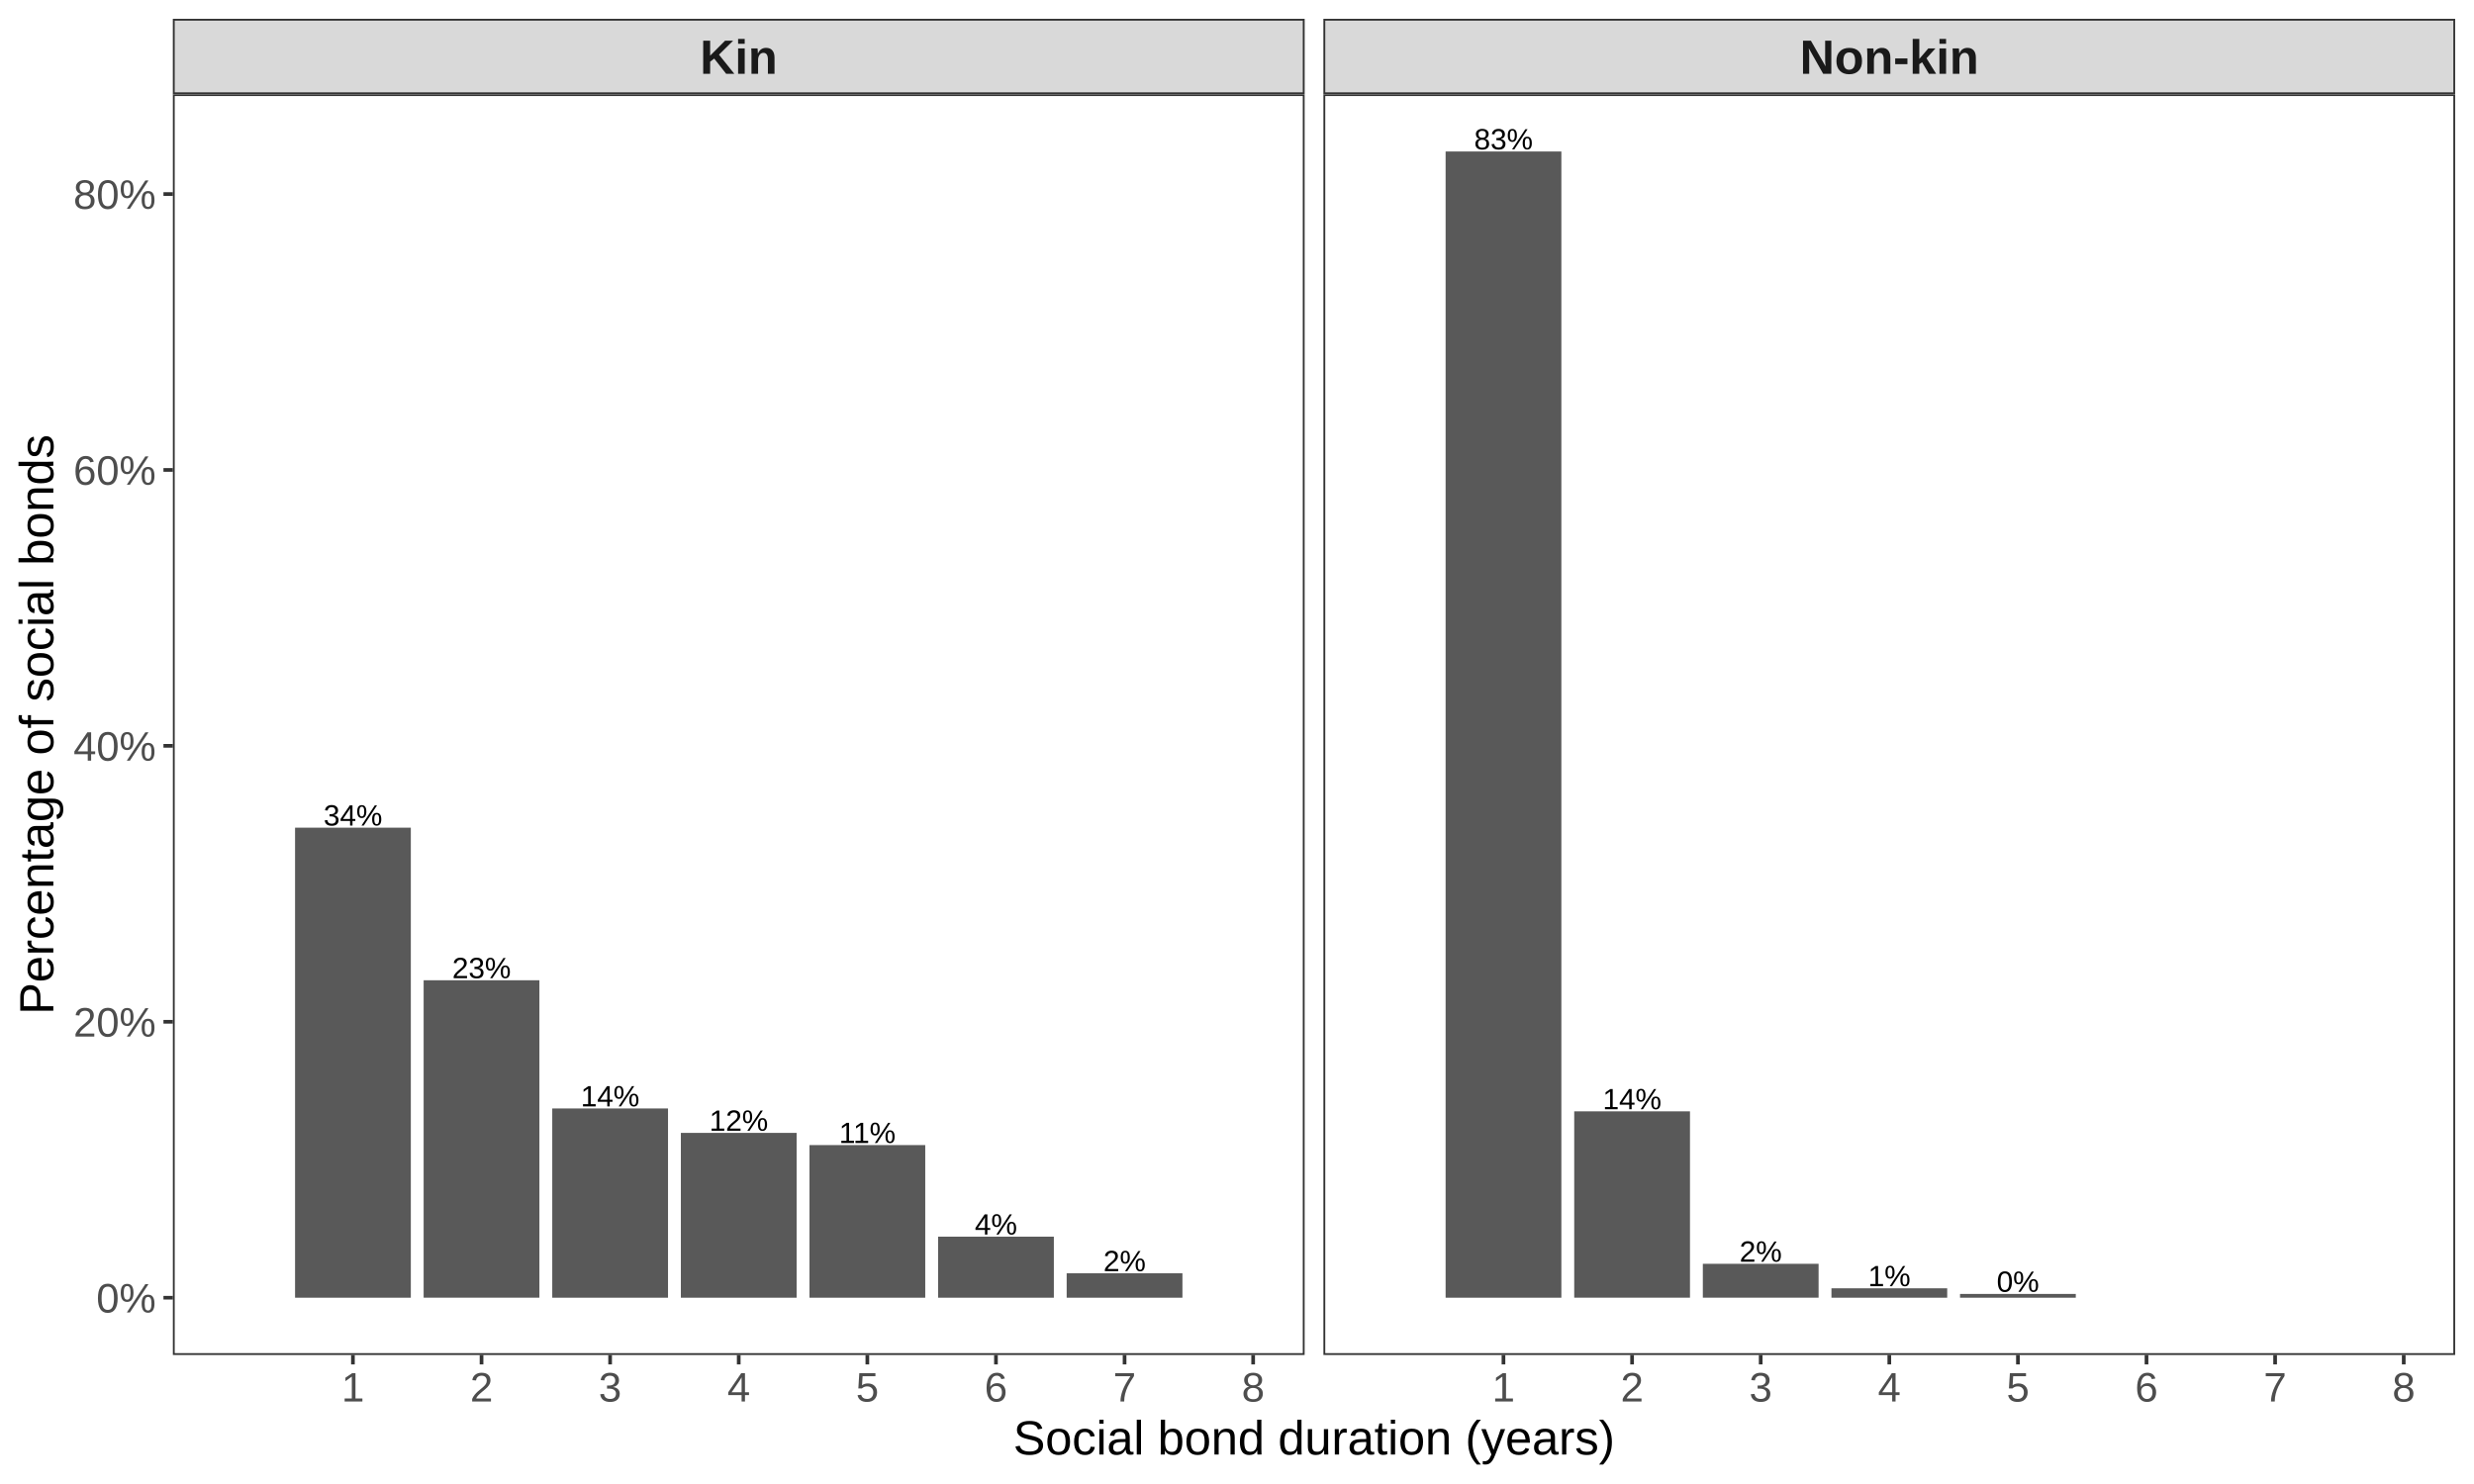
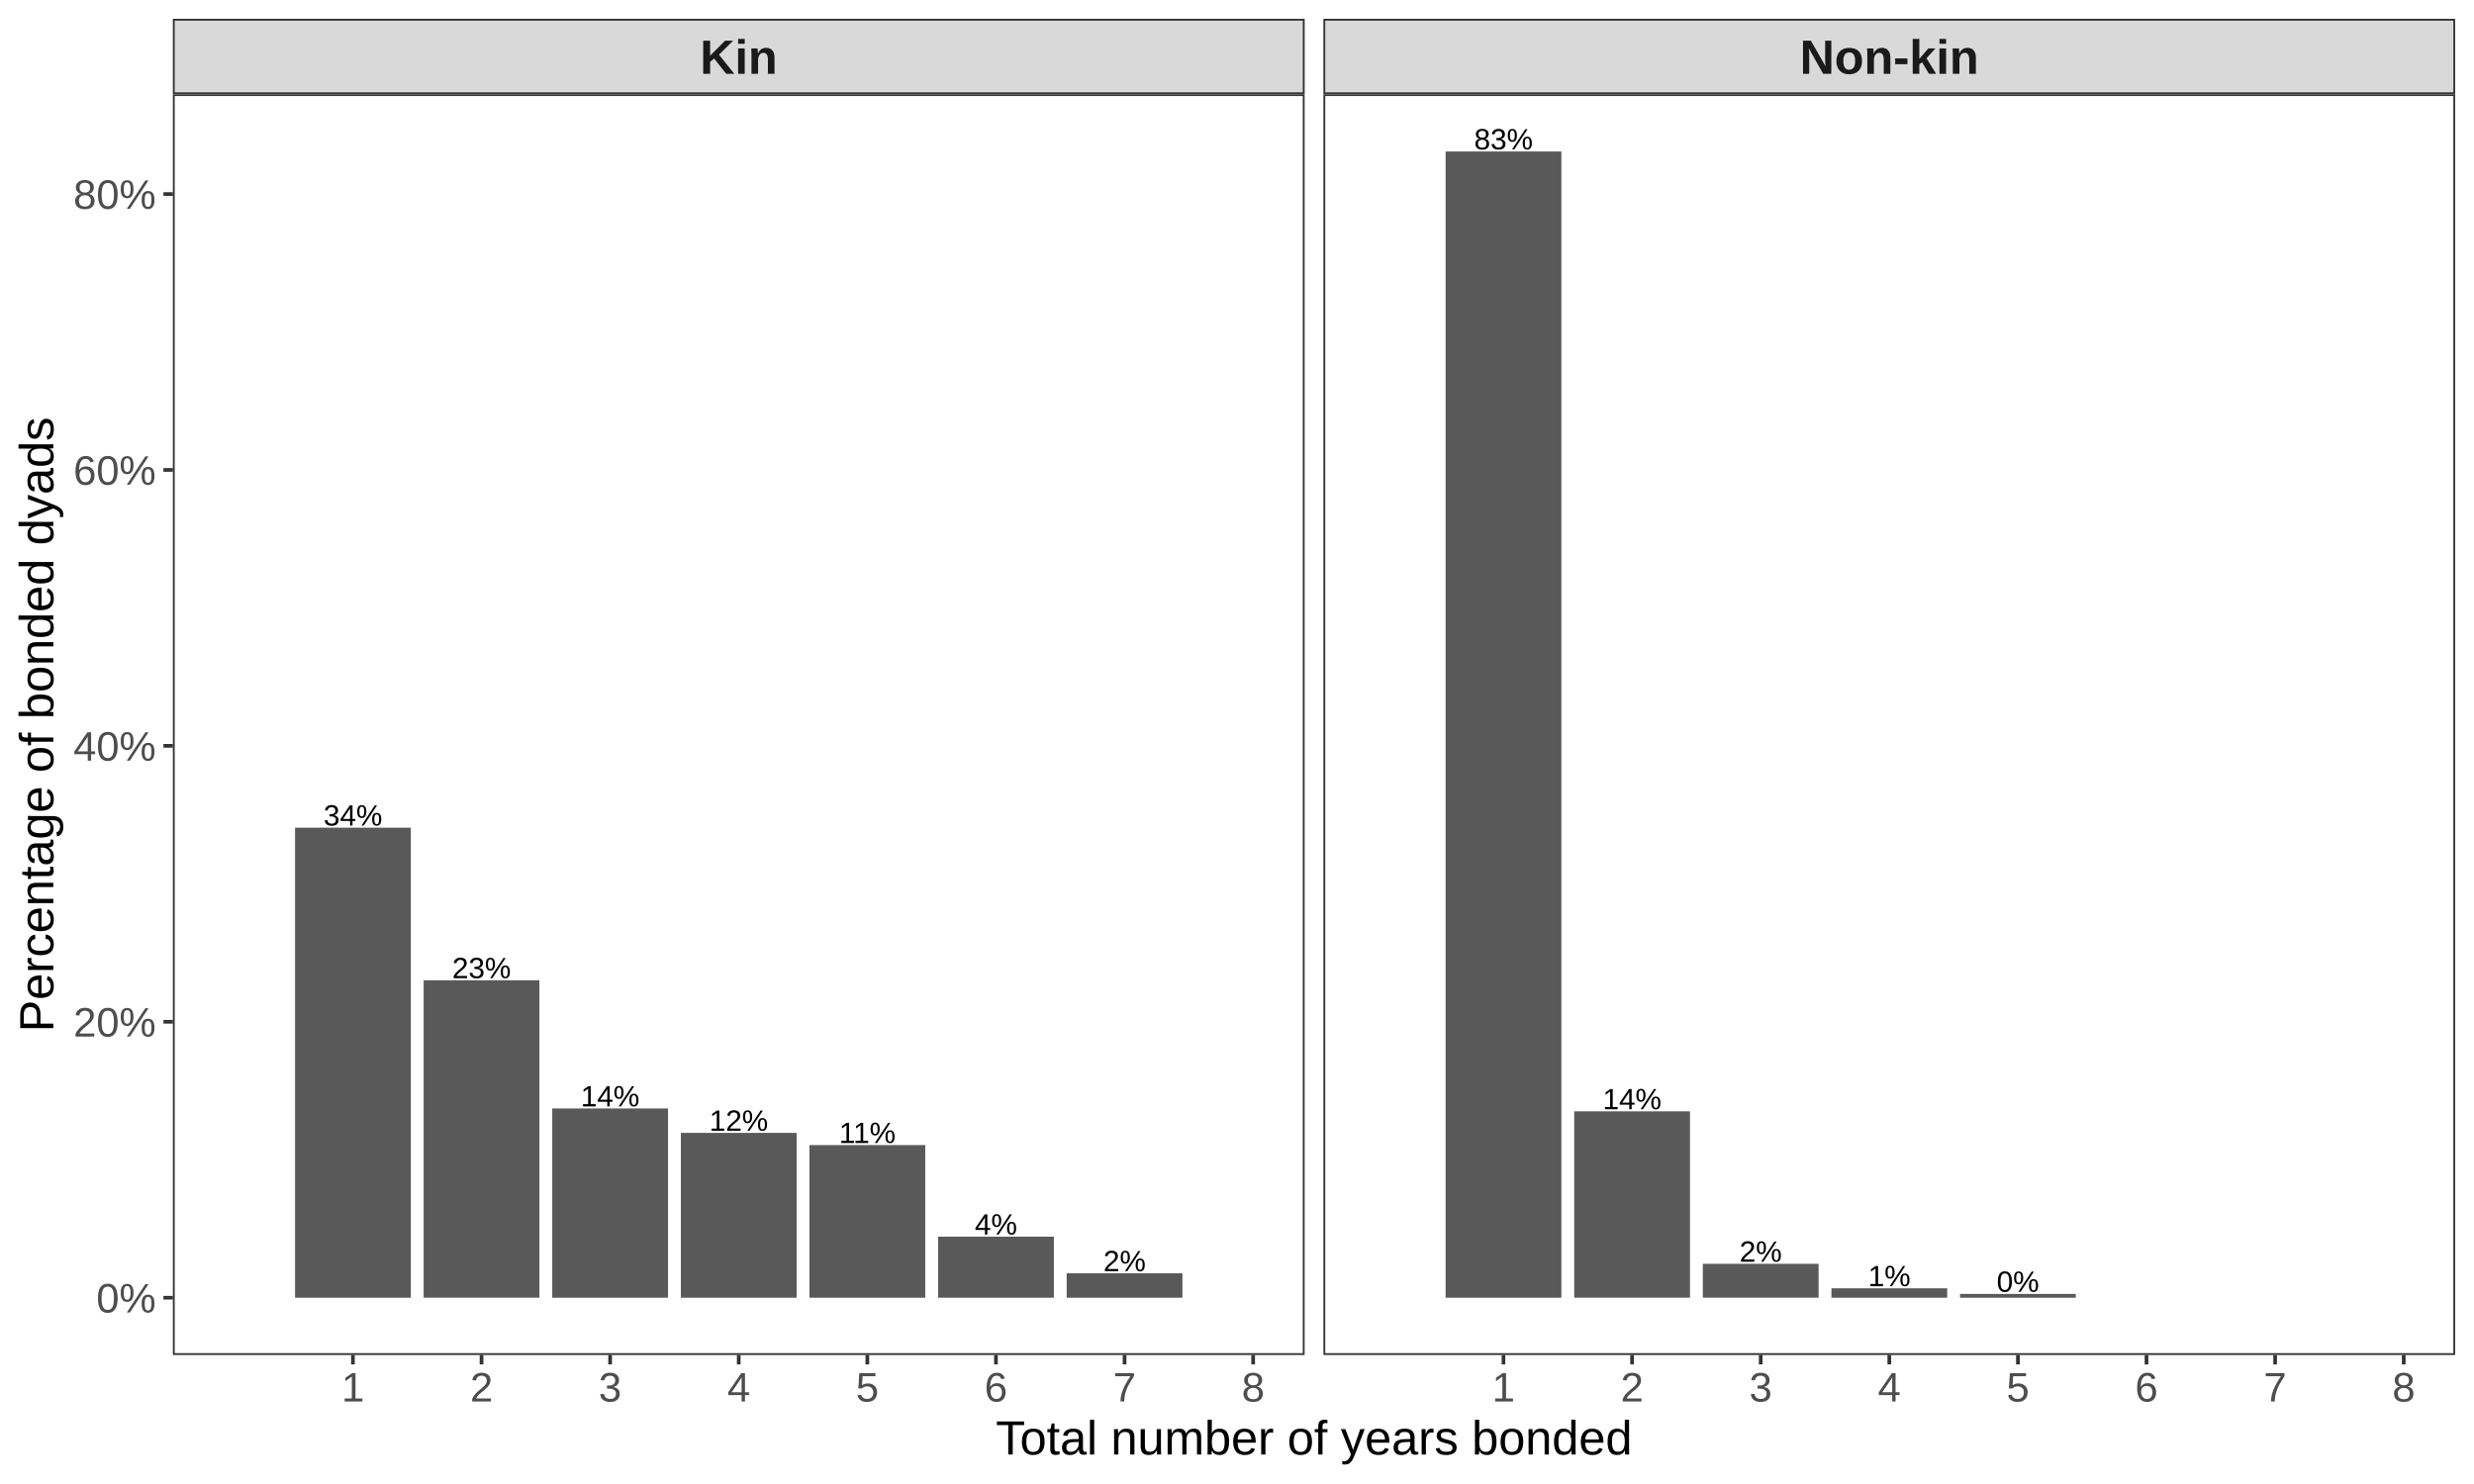
<svg xmlns="http://www.w3.org/2000/svg" class="svglite" width="720.00pt" height="432.00pt" viewBox="0 0 720.00 432.00">
  <defs>
    <style type="text/css">
    .svglite line, .svglite polyline, .svglite polygon, .svglite path, .svglite rect, .svglite circle {
      fill: none;
      stroke: #000000;
      stroke-linecap: round;
      stroke-linejoin: round;
      stroke-miterlimit: 10.00;
    }
    .svglite text {
      white-space: pre;
    }
  </style>
  </defs>
  <rect width="100%" height="100%" style="stroke: none; fill: #FFFFFF;" />
  <defs>
    <clipPath id="cpMC4wMHw3MjAuMDB8MC4wMHw0MzIuMDA=">
      <rect x="0.00" y="0.00" width="720.00" height="432.00" />
    </clipPath>
  </defs>
  <g clip-path="url(#cpMC4wMHw3MjAuMDB8MC4wMHw0MzIuMDA=)">
    <rect x="0.00" y="0" width="720.00" height="432.00" style="stroke-width: 1.07; stroke: #FFFFFF; fill: #FFFFFF;" />
  </g>
  <defs>
    <clipPath id="cpNTAuMzF8Mzc5LjY4fDI3LjQyfDM5NC40NQ==">
      <rect x="50.31" y="27.42" width="329.37" height="367.03" />
    </clipPath>
  </defs>
  <g clip-path="url(#cpNTAuMzF8Mzc5LjY4fDI3LjQyfDM5NC40NQ==)">
    <rect x="50.31" y="27.42" width="329.37" height="367.03" style="stroke-width: 1.07; stroke: none; fill: #FFFFFF;" />
    <rect x="85.87" y="240.94" width="33.69" height="136.83" style="stroke-width: 1.07; stroke: none; stroke-linecap: butt; stroke-linejoin: miter; fill: #595959;" />
    <rect x="123.29" y="285.36" width="33.69" height="92.40" style="stroke-width: 1.07; stroke: none; stroke-linecap: butt; stroke-linejoin: miter; fill: #595959;" />
    <rect x="160.72" y="322.68" width="33.69" height="55.09" style="stroke-width: 1.07; stroke: none; stroke-linecap: butt; stroke-linejoin: miter; fill: #595959;" />
    <rect x="198.15" y="329.79" width="33.69" height="47.98" style="stroke-width: 1.07; stroke: none; stroke-linecap: butt; stroke-linejoin: miter; fill: #595959;" />
    <rect x="235.58" y="333.34" width="33.69" height="44.43" style="stroke-width: 1.07; stroke: none; stroke-linecap: butt; stroke-linejoin: miter; fill: #595959;" />
    <rect x="273.01" y="360.00" width="33.69" height="17.77" style="stroke-width: 1.07; stroke: none; stroke-linecap: butt; stroke-linejoin: miter; fill: #595959;" />
    <rect x="310.43" y="370.66" width="33.69" height="7.11" style="stroke-width: 1.07; stroke: none; stroke-linecap: butt; stroke-linejoin: miter; fill: #595959;" />
    <text x="102.71" y="240.32" text-anchor="middle" style="font-size: 8.54px; font-family: &quot;Arial&quot;;" textLength="17.08px" lengthAdjust="spacingAndGlyphs">34%</text>
    <text x="140.14" y="284.75" text-anchor="middle" style="font-size: 8.54px; font-family: &quot;Arial&quot;;" textLength="17.08px" lengthAdjust="spacingAndGlyphs">23%</text>
    <text x="177.56" y="322.07" text-anchor="middle" style="font-size: 8.54px; font-family: &quot;Arial&quot;;" textLength="17.08px" lengthAdjust="spacingAndGlyphs">14%</text>
    <text x="214.99" y="329.17" text-anchor="middle" style="font-size: 8.54px; font-family: &quot;Arial&quot;;" textLength="17.08px" lengthAdjust="spacingAndGlyphs">12%</text>
    <text x="252.42" y="332.73" text-anchor="middle" style="font-size: 8.54px; font-family: &quot;Arial&quot;;" textLength="17.08px" lengthAdjust="spacingAndGlyphs">11%</text>
    <text x="289.85" y="359.38" text-anchor="middle" style="font-size: 8.54px; font-family: &quot;Arial&quot;;" textLength="12.33px" lengthAdjust="spacingAndGlyphs">4%</text>
    <text x="327.28" y="370.05" text-anchor="middle" style="font-size: 8.54px; font-family: &quot;Arial&quot;;" textLength="12.33px" lengthAdjust="spacingAndGlyphs">2%</text>
    <rect x="50.31" y="27.42" width="329.37" height="367.03" style="stroke-width: 1.07; stroke: #333333;" />
  </g>
  <g clip-path="url(#cpMC4wMHw3MjAuMDB8MC4wMHw0MzIuMDA=)">
</g>
  <defs>
    <clipPath id="cpMzg1LjE1fDcxNC41MnwyNy40MnwzOTQuNDU=">
      <rect x="385.15" y="27.42" width="329.37" height="367.03" />
    </clipPath>
  </defs>
  <g clip-path="url(#cpMzg1LjE1fDcxNC41MnwyNy40MnwzOTQuNDU=)">
    <rect x="385.15" y="27.42" width="329.37" height="367.03" style="stroke-width: 1.07; stroke: none; fill: #FFFFFF;" />
    <rect x="420.71" y="44.10" width="33.69" height="333.67" style="stroke-width: 1.07; stroke: none; stroke-linecap: butt; stroke-linejoin: miter; fill: #595959;" />
    <rect x="458.14" y="323.52" width="33.69" height="54.24" style="stroke-width: 1.07; stroke: none; stroke-linecap: butt; stroke-linejoin: miter; fill: #595959;" />
    <rect x="495.57" y="367.90" width="33.69" height="9.86" style="stroke-width: 1.07; stroke: none; stroke-linecap: butt; stroke-linejoin: miter; fill: #595959;" />
    <rect x="533.00" y="375.03" width="33.69" height="2.74" style="stroke-width: 1.07; stroke: none; stroke-linecap: butt; stroke-linejoin: miter; fill: #595959;" />
    <rect x="570.42" y="376.67" width="33.69" height="1.10" style="stroke-width: 1.07; stroke: none; stroke-linecap: butt; stroke-linejoin: miter; fill: #595959;" />
    <text x="437.55" y="43.49" text-anchor="middle" style="font-size: 8.54px; font-family: &quot;Arial&quot;;" textLength="17.08px" lengthAdjust="spacingAndGlyphs">83%</text>
    <text x="474.98" y="322.91" text-anchor="middle" style="font-size: 8.54px; font-family: &quot;Arial&quot;;" textLength="17.08px" lengthAdjust="spacingAndGlyphs">14%</text>
    <text x="512.41" y="367.29" text-anchor="middle" style="font-size: 8.54px; font-family: &quot;Arial&quot;;" textLength="12.33px" lengthAdjust="spacingAndGlyphs">2%</text>
    <text x="549.84" y="374.41" text-anchor="middle" style="font-size: 8.54px; font-family: &quot;Arial&quot;;" textLength="12.33px" lengthAdjust="spacingAndGlyphs">1%</text>
    <text x="587.27" y="376.06" text-anchor="middle" style="font-size: 8.54px; font-family: &quot;Arial&quot;;" textLength="12.33px" lengthAdjust="spacingAndGlyphs">0%</text>
    <rect x="385.15" y="27.42" width="329.37" height="367.03" style="stroke-width: 1.07; stroke: #333333;" />
  </g>
  <g clip-path="url(#cpMC4wMHw3MjAuMDB8MC4wMHw0MzIuMDA=)">
</g>
  <defs>
    <clipPath id="cpNTAuMzF8Mzc5LjY4fDUuNDh8MjcuNDI=">
      <rect x="50.31" y="5.48" width="329.37" height="21.94" />
    </clipPath>
  </defs>
  <g clip-path="url(#cpNTAuMzF8Mzc5LjY4fDUuNDh8MjcuNDI=)">
    <rect x="50.31" y="5.48" width="329.37" height="21.94" style="stroke-width: 1.07; stroke: #333333; fill: #D9D9D9;" />
    <text x="214.99" y="21.48" text-anchor="middle" style="font-size: 14.00px; font-weight: bold;fill: #1A1A1A; font-family: &quot;Arial&quot;;" textLength="22.54px" lengthAdjust="spacingAndGlyphs">Kin</text>
  </g>
  <g clip-path="url(#cpMC4wMHw3MjAuMDB8MC4wMHw0MzIuMDA=)">
</g>
  <defs>
    <clipPath id="cpMzg1LjE1fDcxNC41Mnw1LjQ4fDI3LjQy">
      <rect x="385.15" y="5.48" width="329.37" height="21.94" />
    </clipPath>
  </defs>
  <g clip-path="url(#cpMzg1LjE1fDcxNC41Mnw1LjQ4fDI3LjQy)">
    <rect x="385.15" y="5.48" width="329.37" height="21.94" style="stroke-width: 1.07; stroke: #333333; fill: #D9D9D9;" />
    <text x="549.84" y="21.48" text-anchor="middle" style="font-size: 14.00px; font-weight: bold;fill: #1A1A1A; font-family: &quot;Arial&quot;;" textLength="52.08px" lengthAdjust="spacingAndGlyphs">Non-kin</text>
  </g>
  <g clip-path="url(#cpMC4wMHw3MjAuMDB8MC4wMHw0MzIuMDA=)">
    <polyline points="102.71,397.19 102.71,394.45 " style="stroke-width: 1.07; stroke: #333333; stroke-linecap: butt;" />
    <polyline points="140.14,397.19 140.14,394.45 " style="stroke-width: 1.07; stroke: #333333; stroke-linecap: butt;" />
    <polyline points="177.56,397.19 177.56,394.45 " style="stroke-width: 1.07; stroke: #333333; stroke-linecap: butt;" />
    <polyline points="214.99,397.19 214.99,394.45 " style="stroke-width: 1.07; stroke: #333333; stroke-linecap: butt;" />
    <polyline points="252.42,397.19 252.42,394.45 " style="stroke-width: 1.07; stroke: #333333; stroke-linecap: butt;" />
    <polyline points="289.85,397.19 289.85,394.45 " style="stroke-width: 1.07; stroke: #333333; stroke-linecap: butt;" />
    <polyline points="327.28,397.19 327.28,394.45 " style="stroke-width: 1.07; stroke: #333333; stroke-linecap: butt;" />
    <polyline points="364.70,397.19 364.70,394.45 " style="stroke-width: 1.07; stroke: #333333; stroke-linecap: butt;" />
    <text x="102.71" y="407.99" text-anchor="middle" style="font-size: 12.00px;fill: #4D4D4D; font-family: &quot;Arial&quot;;" textLength="6.67px" lengthAdjust="spacingAndGlyphs">1</text>
    <text x="140.14" y="407.99" text-anchor="middle" style="font-size: 12.00px;fill: #4D4D4D; font-family: &quot;Arial&quot;;" textLength="6.67px" lengthAdjust="spacingAndGlyphs">2</text>
    <text x="177.56" y="407.99" text-anchor="middle" style="font-size: 12.00px;fill: #4D4D4D; font-family: &quot;Arial&quot;;" textLength="6.67px" lengthAdjust="spacingAndGlyphs">3</text>
    <text x="214.99" y="407.99" text-anchor="middle" style="font-size: 12.00px;fill: #4D4D4D; font-family: &quot;Arial&quot;;" textLength="6.67px" lengthAdjust="spacingAndGlyphs">4</text>
    <text x="252.42" y="407.99" text-anchor="middle" style="font-size: 12.00px;fill: #4D4D4D; font-family: &quot;Arial&quot;;" textLength="6.67px" lengthAdjust="spacingAndGlyphs">5</text>
    <text x="289.85" y="407.99" text-anchor="middle" style="font-size: 12.00px;fill: #4D4D4D; font-family: &quot;Arial&quot;;" textLength="6.67px" lengthAdjust="spacingAndGlyphs">6</text>
    <text x="327.28" y="407.99" text-anchor="middle" style="font-size: 12.00px;fill: #4D4D4D; font-family: &quot;Arial&quot;;" textLength="6.67px" lengthAdjust="spacingAndGlyphs">7</text>
    <text x="364.70" y="407.99" text-anchor="middle" style="font-size: 12.00px;fill: #4D4D4D; font-family: &quot;Arial&quot;;" textLength="6.67px" lengthAdjust="spacingAndGlyphs">8</text>
    <polyline points="437.55,397.19 437.55,394.45 " style="stroke-width: 1.07; stroke: #333333; stroke-linecap: butt;" />
    <polyline points="474.98,397.19 474.98,394.45 " style="stroke-width: 1.07; stroke: #333333; stroke-linecap: butt;" />
    <polyline points="512.41,397.19 512.41,394.45 " style="stroke-width: 1.07; stroke: #333333; stroke-linecap: butt;" />
    <polyline points="549.84,397.19 549.84,394.45 " style="stroke-width: 1.07; stroke: #333333; stroke-linecap: butt;" />
    <polyline points="587.27,397.19 587.27,394.45 " style="stroke-width: 1.07; stroke: #333333; stroke-linecap: butt;" />
    <polyline points="624.69,397.19 624.69,394.45 " style="stroke-width: 1.07; stroke: #333333; stroke-linecap: butt;" />
    <polyline points="662.12,397.19 662.12,394.45 " style="stroke-width: 1.07; stroke: #333333; stroke-linecap: butt;" />
    <polyline points="699.55,397.19 699.55,394.45 " style="stroke-width: 1.07; stroke: #333333; stroke-linecap: butt;" />
    <text x="437.55" y="407.99" text-anchor="middle" style="font-size: 12.00px;fill: #4D4D4D; font-family: &quot;Arial&quot;;" textLength="6.67px" lengthAdjust="spacingAndGlyphs">1</text>
    <text x="474.98" y="407.99" text-anchor="middle" style="font-size: 12.00px;fill: #4D4D4D; font-family: &quot;Arial&quot;;" textLength="6.67px" lengthAdjust="spacingAndGlyphs">2</text>
    <text x="512.41" y="407.99" text-anchor="middle" style="font-size: 12.00px;fill: #4D4D4D; font-family: &quot;Arial&quot;;" textLength="6.67px" lengthAdjust="spacingAndGlyphs">3</text>
    <text x="549.84" y="407.99" text-anchor="middle" style="font-size: 12.00px;fill: #4D4D4D; font-family: &quot;Arial&quot;;" textLength="6.67px" lengthAdjust="spacingAndGlyphs">4</text>
    <text x="587.27" y="407.99" text-anchor="middle" style="font-size: 12.00px;fill: #4D4D4D; font-family: &quot;Arial&quot;;" textLength="6.67px" lengthAdjust="spacingAndGlyphs">5</text>
    <text x="624.69" y="407.99" text-anchor="middle" style="font-size: 12.00px;fill: #4D4D4D; font-family: &quot;Arial&quot;;" textLength="6.67px" lengthAdjust="spacingAndGlyphs">6</text>
    <text x="662.12" y="407.99" text-anchor="middle" style="font-size: 12.00px;fill: #4D4D4D; font-family: &quot;Arial&quot;;" textLength="6.67px" lengthAdjust="spacingAndGlyphs">7</text>
    <text x="699.55" y="407.99" text-anchor="middle" style="font-size: 12.00px;fill: #4D4D4D; font-family: &quot;Arial&quot;;" textLength="6.67px" lengthAdjust="spacingAndGlyphs">8</text>
    <text x="45.38" y="382.07" text-anchor="end" style="font-size: 12.00px;fill: #4D4D4D; font-family: &quot;Arial&quot;;" textLength="17.34px" lengthAdjust="spacingAndGlyphs">0%</text>
    <text x="45.38" y="301.75" text-anchor="end" style="font-size: 12.00px;fill: #4D4D4D; font-family: &quot;Arial&quot;;" textLength="24.02px" lengthAdjust="spacingAndGlyphs">20%</text>
    <text x="45.38" y="221.43" text-anchor="end" style="font-size: 12.00px;fill: #4D4D4D; font-family: &quot;Arial&quot;;" textLength="24.02px" lengthAdjust="spacingAndGlyphs">40%</text>
    <text x="45.38" y="141.11" text-anchor="end" style="font-size: 12.00px;fill: #4D4D4D; font-family: &quot;Arial&quot;;" textLength="24.02px" lengthAdjust="spacingAndGlyphs">60%</text>
    <text x="45.38" y="60.79" text-anchor="end" style="font-size: 12.00px;fill: #4D4D4D; font-family: &quot;Arial&quot;;" textLength="24.02px" lengthAdjust="spacingAndGlyphs">80%</text>
    <polyline points="47.57,377.77 50.31,377.77 " style="stroke-width: 1.07; stroke: #333333; stroke-linecap: butt;" />
    <polyline points="47.57,297.44 50.31,297.44 " style="stroke-width: 1.07; stroke: #333333; stroke-linecap: butt;" />
    <polyline points="47.57,217.12 50.31,217.12 " style="stroke-width: 1.07; stroke: #333333; stroke-linecap: butt;" />
    <polyline points="47.57,136.80 50.31,136.80 " style="stroke-width: 1.07; stroke: #333333; stroke-linecap: butt;" />
    <polyline points="47.57,56.48 50.31,56.48 " style="stroke-width: 1.07; stroke: #333333; stroke-linecap: butt;" />
-     <text x="382.42" y="423.42" text-anchor="middle" style="font-size: 14.00px; font-family: &quot;Arial&quot;;" textLength="175.06px" lengthAdjust="spacingAndGlyphs">Social bond duration (years)</text>
-     <text transform="translate(15.52,210.93) rotate(-90)" text-anchor="middle" style="font-size: 14.00px; font-family: &quot;Arial&quot;;" textLength="168.84px" lengthAdjust="spacingAndGlyphs">Percentage of social bonds</text>
+     <text x="382.42" y="423.42" text-anchor="middle" style="font-size: 14.00px; font-family: &quot;Arial&quot;;" textLength="186.73px" lengthAdjust="spacingAndGlyphs">Total number of years bonded</text>
+     <text transform="translate(15.52,210.93) rotate(-90)" text-anchor="middle" style="font-size: 14.00px; font-family: &quot;Arial&quot;;" textLength="178.97px" lengthAdjust="spacingAndGlyphs">Percentage of bonded dyads</text>
  </g>
</svg>
